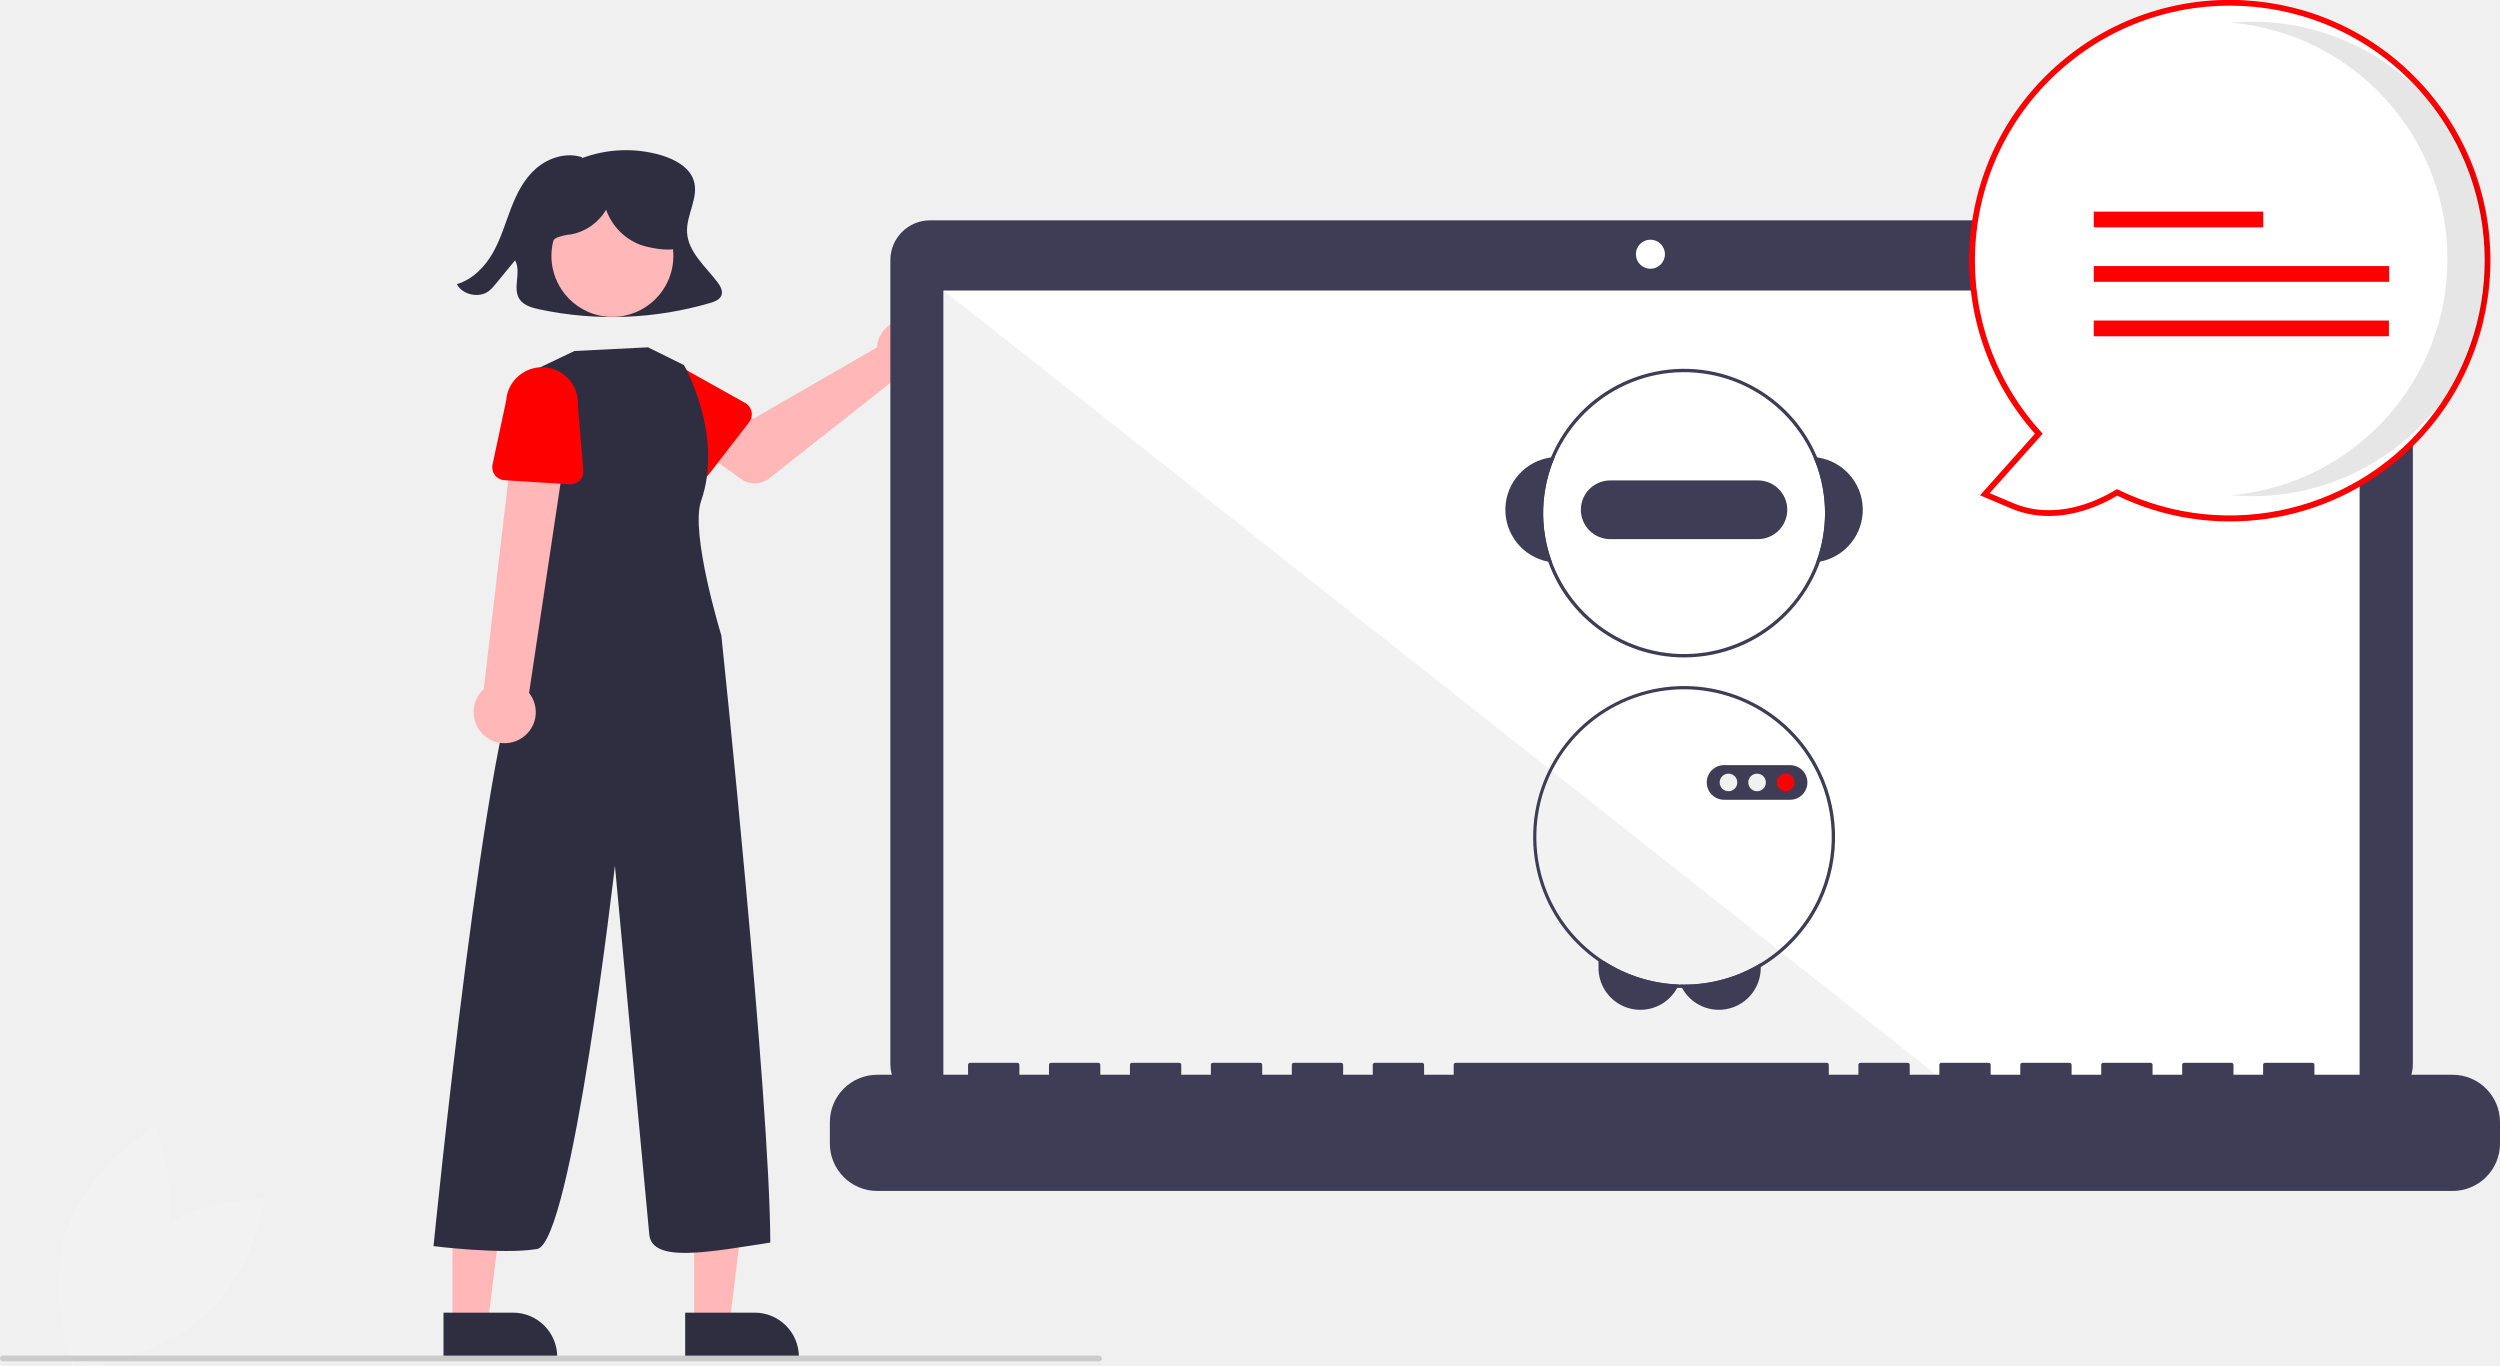
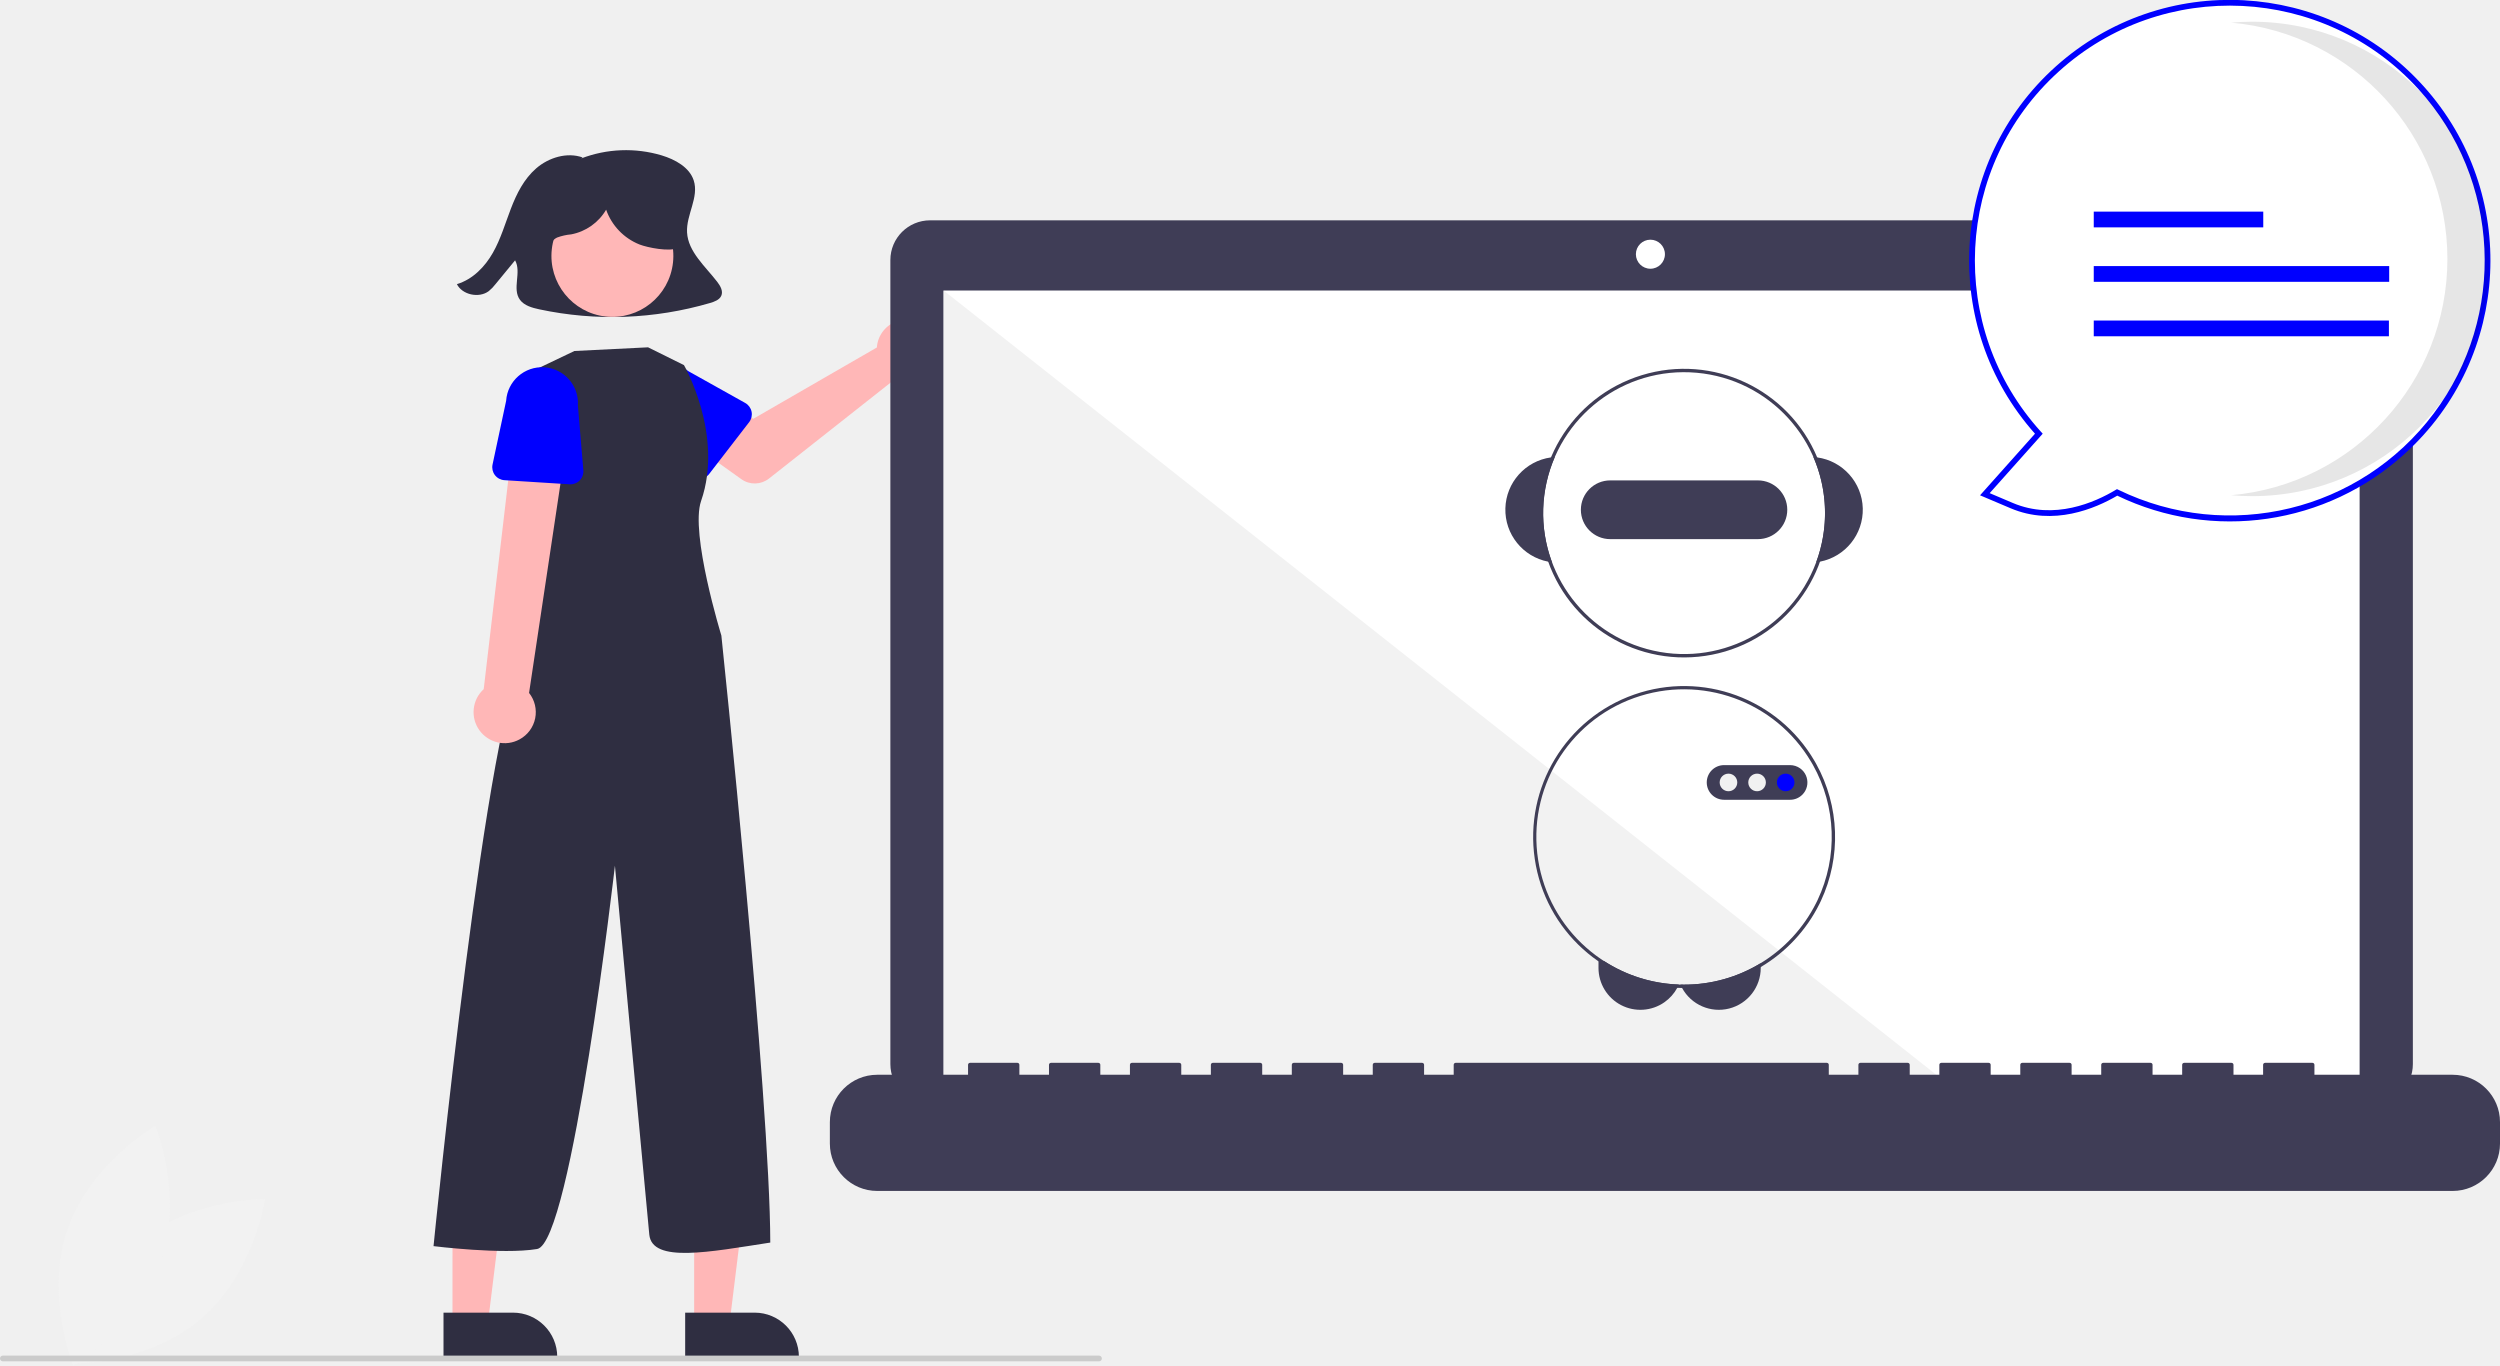
<svg xmlns="http://www.w3.org/2000/svg" id="b6aa0626-c548-43ac-b721-fcff4f949bc4" data-name="Layer 1" width="868.98" height="474.67" viewBox="0 0 868.98 474.67">
  <path d="M212.969,644.948c-18.517,15.79-22.361,41.687-22.361,41.687s26.179.297,44.697-15.493,22.361-41.687,22.361-41.687S231.486,629.158,212.969,644.948Z" transform="translate(-165.5099 -212.6649)" fill="#f2f2f2" />
  <path d="M221.526,651.23c-7.888,23.022-30.565,36.105-30.565,36.105s-9.889-24.242-2.001-47.263,30.565-36.105,30.565-36.105S229.413,628.208,221.526,651.23Z" transform="translate(-165.5099 -212.6649)" fill="#f2f2f2" />
  <path d="M414.811,310.625c-4.19-5.429-10.111-10.452-10.486-17.152-.344-6.144,4.238-12.245,2.306-18.123-1.486-4.52-6.387-7.247-11.177-8.691a43.439,43.439,0,0,0-27.916,1.075l.485-.342c-5.452-1.942-11.825.063-16.115,3.776-4.29,3.713-6.839,8.861-8.817,14.019-1.979,5.158-3.511,10.505-6.26,15.341-2.749,4.836-6.958,9.234-12.51,10.905,1.859,3.708,7.67,4.98,11.078,2.425a14.014,14.014,0,0,0,2.331-2.41q3.409-4.146,6.819-8.292c2.339,4.16-1.155,9.901,1.72,13.752,1.482,1.986,4.19,2.74,6.705,3.281a121.277,121.277,0,0,0,59.331-2.201c1.55-.457,3.261-1.086,3.904-2.489C416.951,313.879,415.912,312.053,414.811,310.625Z" transform="translate(-165.5099 -212.6649)" fill="#2f2e41" />
  <path d="M470.538,331.812a10.527,10.527,0,0,0-.239,1.64l-42.957,24.782L416.9,352.223,405.769,366.796,423.219,379.233a8,8,0,0,0,9.598-.234l44.297-34.946a10.497,10.497,0,1,0-6.576-12.241Z" transform="translate(-165.5099 -212.6649)" fill="#ffb7b7" />
-   <path d="M425.905,359.408l-13.884,17.994a4.5,4.5,0,0,1-6.804.373l-15.717-16.321A12.497,12.497,0,0,1,404.827,341.709l19.713,11.023a4.5,4.5,0,0,1,1.365,6.676Z" transform="translate(-165.5099 -212.6649)" fill="red" />
+   <path d="M425.905,359.408l-13.884,17.994a4.5,4.5,0,0,1-6.804.373l-15.717-16.321A12.497,12.497,0,0,1,404.827,341.709l19.713,11.023a4.5,4.5,0,0,1,1.365,6.676Z" transform="translate(-165.5099 -212.6649)" fill="blue" />
  <polygon points="241.288 460.267 253.548 460.266 259.38 412.978 241.286 412.979 241.288 460.267" fill="#ffb7b7" />
  <path d="M403.67,668.929l24.144-.001h.001a15.387,15.387,0,0,1,15.386,15.386v.5l-39.531.001Z" transform="translate(-165.5099 -212.6649)" fill="#2f2e41" />
  <polygon points="157.288 460.267 169.548 460.266 175.38 412.978 157.286 412.979 157.288 460.267" fill="#ffb7b7" />
  <path d="M319.67,668.929l24.144-.001h.001a15.387,15.387,0,0,1,15.386,15.386v.5l-39.531.001Z" transform="translate(-165.5099 -212.6649)" fill="#2f2e41" />
  <circle cx="378.374" cy="301.628" r="21.188" transform="translate(-128.2503 432.1653) rotate(-83.7356)" fill="#ffb7b7" />
  <path d="M390.771,333.391l12.482,6.184s13.947,24.237,5.947,47.237c-3.884,11.167,7.053,46.763,7.053,46.763s16.947,161.237,17,211c-21.053,3.237-41.053,7.237-42.053-2.763s-11.947-128.237-11.947-128.237-15.053,131.237-27.053,133.237-36-1-36-1,19.053-192.237,32.053-204.237l2-10-.053-89.763,14.978-7.148Z" transform="translate(-165.5099 -212.6649)" fill="#2f2e41" />
  <path d="M346.118,469.662a10.743,10.743,0,0,0,3.291-16.14l14.517-96.762-18.966-.91-11.316,96.361a10.801,10.801,0,0,0,12.474,17.451Z" transform="translate(-165.5099 -212.6649)" fill="#ffb7b7" />
-   <path d="M363.514,381.004l-22.682-1.432a4.5,4.5,0,0,1-4.118-5.429l4.726-22.16a12.497,12.497,0,0,1,24.94,1.648l1.901,22.505a4.5,4.5,0,0,1-4.768,4.868Z" transform="translate(-165.5099 -212.6649)" fill="red" />
+   <path d="M363.514,381.004l-22.682-1.432a4.5,4.5,0,0,1-4.118-5.429l4.726-22.16a12.497,12.497,0,0,1,24.94,1.648l1.901,22.505a4.5,4.5,0,0,1-4.768,4.868Z" transform="translate(-165.5099 -212.6649)" fill="blue" />
  <path d="M990.396,289.249H488.802a13.806,13.806,0,0,0-13.806,13.806V582.534a13.806,13.806,0,0,0,13.806,13.806H990.396a13.806,13.806,0,0,0,13.806-13.806V303.055a13.806,13.806,0,0,0-13.806-13.806Z" transform="translate(-165.5099 -212.6649)" fill="#3f3d56" />
  <rect x="327.996" y="100.983" width="492.186" height="277.644" fill="#fff" />
  <circle cx="573.668" cy="88.363" r="5.048" fill="#fff" />
  <polygon points="679.425 378.627 327.996 378.627 327.996 100.983 679.425 378.627" fill="#f2f2f2" style="isolation:isolate" />
  <path d="M1018.021,586.244H969.987v-3.461a.686.686,0,0,0-.686-.686h-16.469a.686.686,0,0,0-.686.686v3.461H941.853v-3.461a.686.686,0,0,0-.686-.686H924.698a.686.686,0,0,0-.686.686h0v3.461h-10.293v-3.461a.686.686,0,0,0-.686-.686H896.563a.686.686,0,0,0-.686.686h0v3.461h-10.293v-3.461a.686.686,0,0,0-.686-.686H868.429a.686.686,0,0,0-.686.686v3.461h-10.293v-3.461a.686.686,0,0,0-.686-.686H840.295a.686.686,0,0,0-.686.686h0v3.461H829.316v-3.461a.686.686,0,0,0-.686-.686H812.16a.686.686,0,0,0-.686.686h0v3.461h-10.293v-3.461a.686.686,0,0,0-.686-.686H671.489a.686.686,0,0,0-.686.686h0v3.461H660.51v-3.461a.686.686,0,0,0-.686-.686H643.355a.686.686,0,0,0-.686.686h0v3.461H632.375v-3.461a.686.686,0,0,0-.686-.686H615.22a.686.686,0,0,0-.686.686h0v3.461H604.241v-3.461a.686.686,0,0,0-.686-.686H587.086a.686.686,0,0,0-.686.686h0v3.461h-10.293v-3.461a.686.686,0,0,0-.686-.686H558.952a.686.686,0,0,0-.686.686h0v3.461H547.972v-3.461a.686.686,0,0,0-.686-.686H530.817a.686.686,0,0,0-.686.686v3.461h-10.293v-3.461a.686.686,0,0,0-.686-.686H502.683a.686.686,0,0,0-.686.686h0v3.461H470.431a16.469,16.469,0,0,0-16.469,16.469v7.447a16.469,16.469,0,0,0,16.469,16.469h547.59a16.469,16.469,0,0,0,16.469-16.469V602.712A16.469,16.469,0,0,0,1018.021,586.244Z" transform="translate(-165.5099 -212.6649)" fill="#3f3d56" />
  <path d="M749.066,554.886a12.089,12.089,0,0,1-.554,1.143,14.627,14.627,0,0,1-4.433,4.987,14.564,14.564,0,0,1-22.946-11.911V546.755h1.995A50.942,50.942,0,0,0,749.066,554.886Z" transform="translate(-165.5099 -212.6649)" fill="#3f3d56" />
  <path d="M777.53,547.443v1.662a14.559,14.559,0,0,1-27.344,6.97,12.16,12.16,0,0,1-.577-1.172c.426.012.846.018,1.272.018A51.018,51.018,0,0,0,777.53,547.443Z" transform="translate(-165.5099 -212.6649)" fill="#3f3d56" />
  <path d="M797.152,371.656c-.437-.064-.881-.105-1.324-.134a48.982,48.982,0,0,1,.974,36.577c.443-.052.881-.122,1.318-.204a18.374,18.374,0,0,0-.968-36.239Z" transform="translate(-165.5099 -212.6649)" fill="#3f3d56" />
  <path d="M705.933,371.522c-.443.029-.887.07-1.324.134a18.374,18.374,0,0,0-.968,36.239c.437.082.875.152,1.318.204a48.986,48.986,0,0,1,.974-36.577Z" transform="translate(-165.5099 -212.6649)" fill="#3f3d56" />
  <path d="M797.152,371.656a50.156,50.156,0,1,0,3.891,19.365A50.228,50.228,0,0,0,797.152,371.656Zm-.35,36.443a48.982,48.982,0,1,1,3.074-17.078A49.067,49.067,0,0,1,796.802,408.099Z" transform="translate(-165.5099 -212.6649)" fill="#3f3d56" />
  <path d="M776.545,379.647H725.216a10.207,10.207,0,0,0,0,20.415h51.328a10.207,10.207,0,0,0,0-20.415Z" transform="translate(-165.5099 -212.6649)" fill="#3f3d56" />
  <path d="M796.802,478.185q-.28-.516-.578-1.015c-.006-.012-.012-.018-.017-.029a52.474,52.474,0,1,0-47.694,78.888c.554.029,1.114.047,1.674.047.234.012.461.012.694.012a52.108,52.108,0,0,0,26.65-7.285A52.843,52.843,0,0,0,797.91,526.9c.006-.012.012-.018.017-.029.175-.35.344-.706.513-1.067a52.419,52.419,0,0,0-1.639-47.619Zm.502,47.298q-.254.543-.525,1.067a51.686,51.686,0,0,1-19.248,20.893,51.018,51.018,0,0,1-26.65,7.478c-.426,0-.846-.006-1.272-.018q-.271,0-.543-.017a51.326,51.326,0,1,1,45.974-77.418c.006.012.012.017.017.029.204.332.402.671.589,1.009a51.263,51.263,0,0,1,1.656,46.977Z" transform="translate(-165.5099 -212.6649)" fill="#3f3d56" />
  <path d="M791.226,479.737A6.067,6.067,0,0,0,787.726,478.611H764.786a6.025,6.025,0,1,0,0,12.05H787.726a5.959,5.959,0,0,0,1.219-.122,6.619,6.619,0,0,0,1.167-.367,6.023,6.023,0,0,0,1.114-10.435Z" transform="translate(-165.5099 -212.6649)" fill="#3f3d56" />
  <circle cx="600.803" cy="271.971" r="3.059" fill="#f1f1f1" />
  <circle cx="610.745" cy="271.971" r="3.059" fill="#f1f1f1" />
-   <circle cx="620.686" cy="271.971" r="3.059" fill="red" />
+   <circle cx="620.686" cy="271.971" r="3.059" fill="blue" />
  <path d="M901.407,383.818c-7.955,4.771-22.128,10.749-36.611,4.605l-9.362-3.971,18.761-21.031a89.602,89.602,0,1,1,27.212,20.397Z" transform="translate(-165.5099 -212.6649)" fill="#fff" />
-   <path d="M901.456,384.952c-7.644,4.488-22.205,10.69-37.051,4.392l-10.647-4.516,19.094-21.404a90.602,90.602,0,1,1,128.58,6.914h0a90.198,90.198,0,0,1-99.977,14.614Zm104.74-141.25A88.602,88.602,0,1,0,874.935,362.749l.604.666-18.431,20.661L865.186,387.503c14.338,6.082,28.525-.236,35.706-4.542l.464-.279.487.237a88.602,88.602,0,0,0,104.352-139.216Z" transform="translate(-165.5099 -212.6649)" fill="red" />
+   <path d="M901.456,384.952c-7.644,4.488-22.205,10.69-37.051,4.392l-10.647-4.516,19.094-21.404a90.602,90.602,0,1,1,128.58,6.914h0a90.198,90.198,0,0,1-99.977,14.614Zm104.74-141.25A88.602,88.602,0,1,0,874.935,362.749l.604.666-18.431,20.661L865.186,387.503c14.338,6.082,28.525-.236,35.706-4.542l.464-.279.487.237a88.602,88.602,0,0,0,104.352-139.216Z" transform="translate(-165.5099 -212.6649)" fill="blue" />
  <path d="M1016.209,302.667a82.46,82.46,0,0,0-75.168-82.132c2.402-.21,4.831-.324,7.288-.324a82.456,82.456,0,0,1,0,164.913c-2.453,0-4.878-.115-7.276-.325A82.46,82.46,0,0,0,1016.209,302.667Z" transform="translate(-165.5099 -212.6649)" opacity="0.1" style="isolation:isolate" />
-   <rect x="727.772" y="73.559" width="58.92" height="5.472" fill="red" />
-   <rect x="727.772" y="92.487" width="102.692" height="5.472" fill="red" />
-   <rect x="727.772" y="111.415" width="102.591" height="5.472" fill="red" />
+   <rect x="727.772" y="73.559" width="58.92" height="5.472" fill="blue" />
+   <rect x="727.772" y="92.487" width="102.692" height="5.472" fill="blue" />
+   <rect x="727.772" y="111.415" width="102.591" height="5.472" fill="blue" />
  <path d="M547.51,685.859h-381a1,1,0,0,1,0-2h381a1,1,0,0,1,0,2Z" transform="translate(-165.5099 -212.6649)" fill="#cbcbcb" />
  <path d="M400.58,287.855c-.826-3.745-3.507-6.849-6.597-9.121a27.017,27.017,0,0,0-34.537,2.1,17.649,17.649,0,0,0-5.334,8.549,10.486,10.486,0,0,0,2.235,9.548l.423.265c-.384-1.628.881-3.255,2.392-3.973a19.11,19.11,0,0,1,4.878-1.094,17.935,17.935,0,0,0,12.157-8.578,20.254,20.254,0,0,0,11.607,12.097c2.8,1.095,10.492,2.601,13.158,1.211C404.363,297.086,401.406,291.601,400.58,287.855Z" transform="translate(-165.5099 -212.6649)" fill="#2f2e41" />
</svg>
